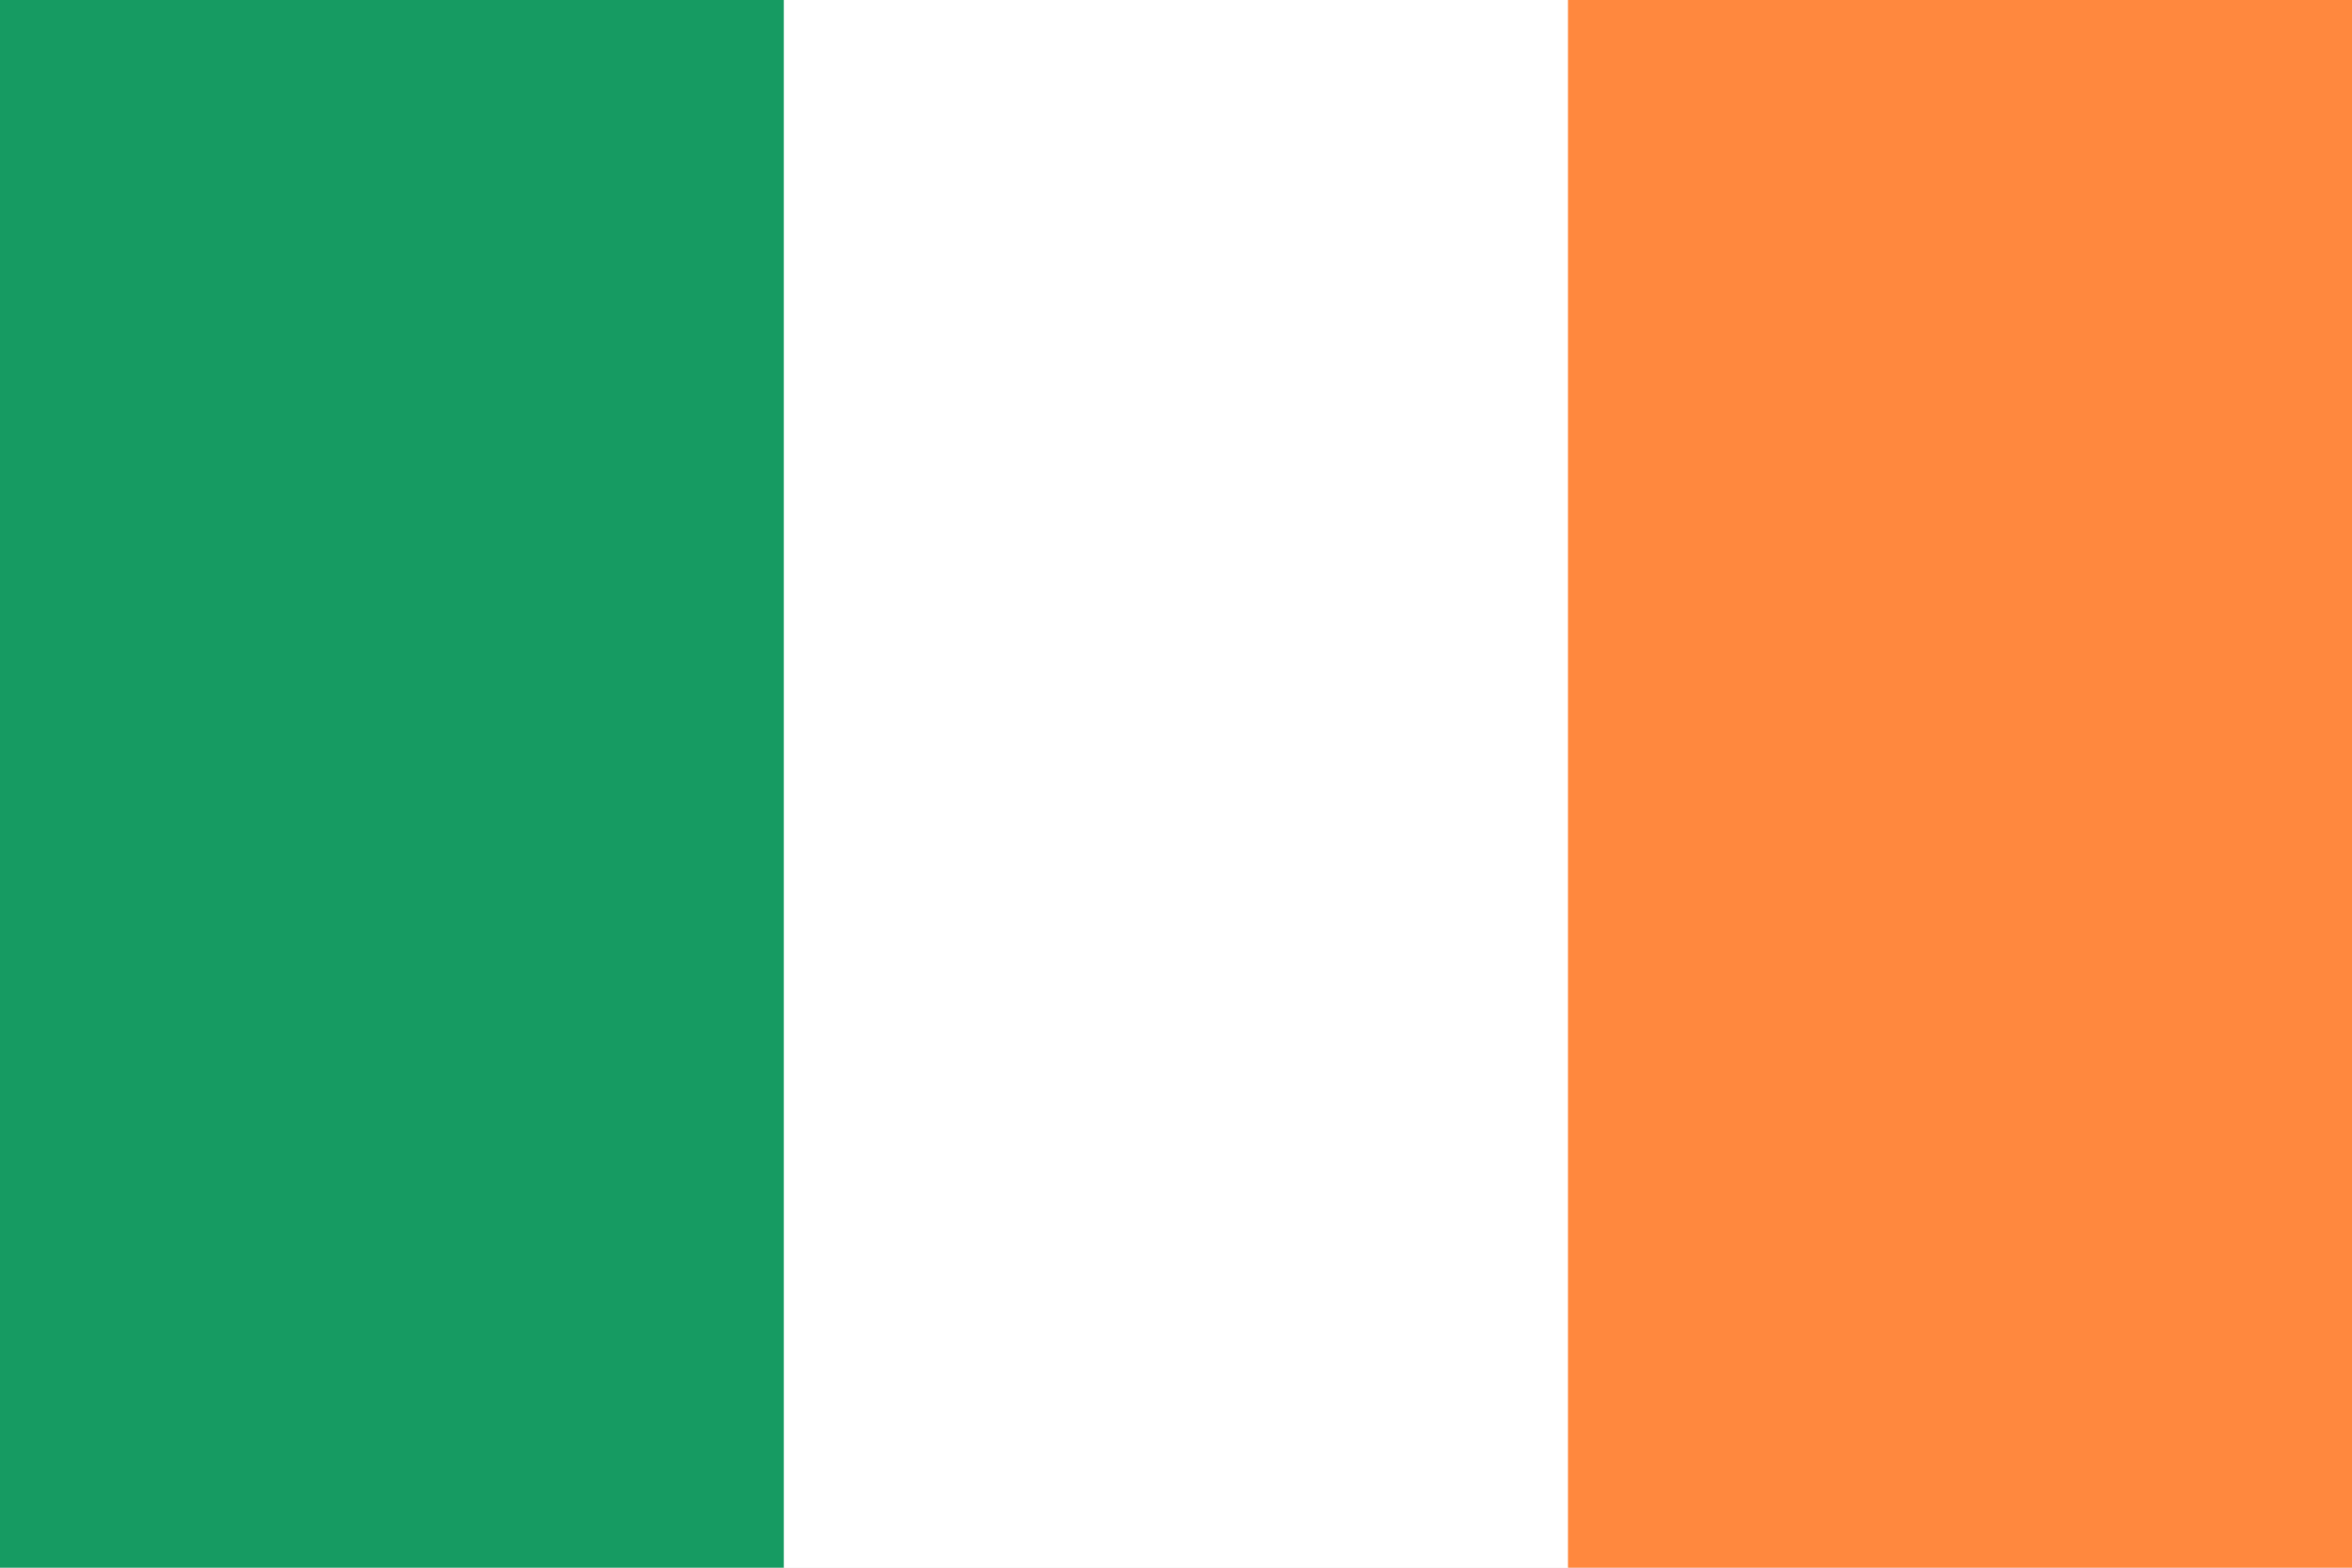
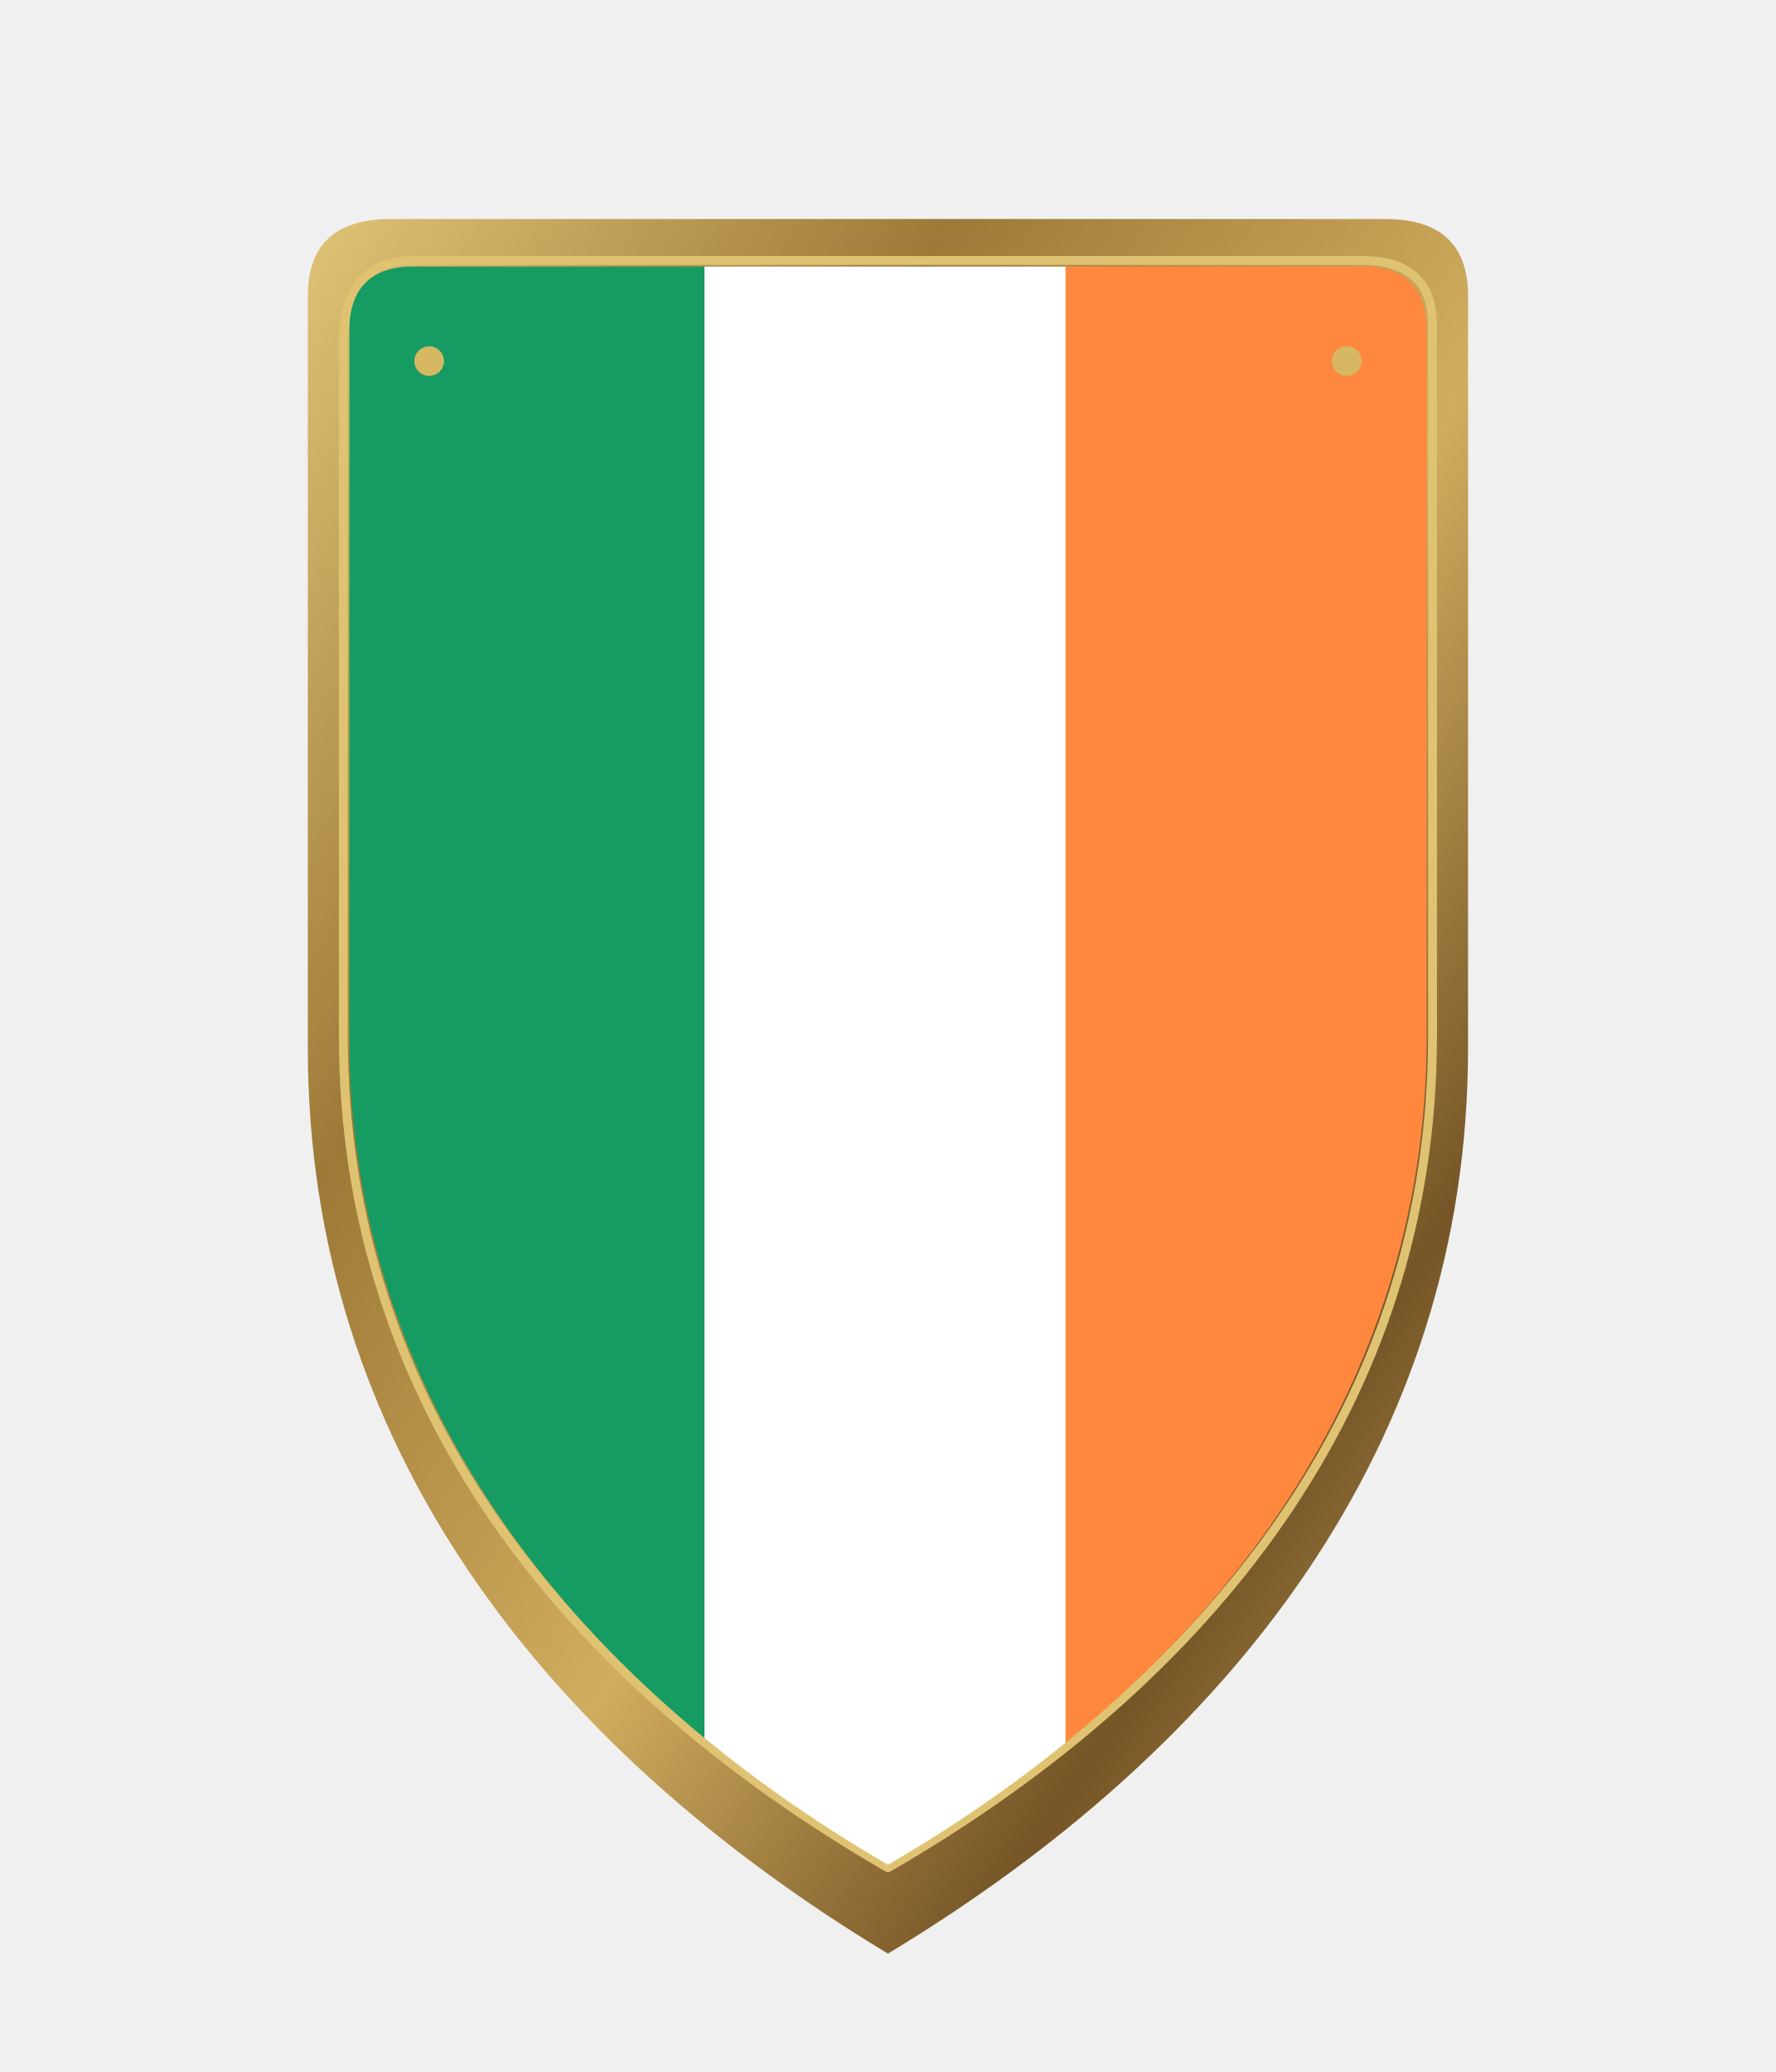
- <svg xmlns="http://www.w3.org/2000/svg" width="900" height="600">
-   <rect fill="#169b62" width="300" height="600" />
-   <rect fill="#fff" x="300" width="300" height="600" />
-   <rect fill="#ff883e" x="600" width="300" height="600" />
+ <svg xmlns="http://www.w3.org/2000/svg" viewBox="0 0 600 700" width="600" height="700">
+   <defs>
+     <linearGradient id="antique-brass" x1="0%" y1="0%" x2="100%" y2="100%">
+       <stop offset="0%" stop-color="#e0c477" />
+       <stop offset="28%" stop-color="#9d7937" />
+       <stop offset="55%" stop-color="#d1ad5f" />
+       <stop offset="78%" stop-color="#755526" />
+       <stop offset="100%" stop-color="#c9a85d" />
+     </linearGradient>
+     <linearGradient id="dark-edge" x1="0%" y1="0%" x2="0%" y2="100%">
+       <stop offset="0%" stop-color="#40392f" />
+       <stop offset="100%" stop-color="#171916" />
+     </linearGradient>
+     <clipPath id="shield-clip">
+       <path d="         M 118 112         Q 118 90 140 90         L 460 90         Q 482 90 482 112         L 482 350         C 482 470 410 566 300 630         C 190 566 118 470 118 350         Z" />
+     </clipPath>
+   </defs>
+   <g id="shield" filter="url(#shield-shadow)">
+     <path id="shield-outer" d="             M 104 100             Q 104 74 132 74             L 468 74             Q 496 74 496 100             L 496 354             C 496 488 416 590 300 660             C 184 590 104 488 104 354             Z" fill="url(#antique-brass)" stroke="#3b2b16" stroke-width="0" stroke-linejoin="round" />
+     <path id="shield-recess" d="             M 116 116             Q 116 88 140 88             L 460 88             Q 484 88 484 110             L 484 350             C 484 474 409 568 300 631             C 191 568 116 474 116 350             Z" fill="#00000000" stroke="#dfc373" stroke-width="3" stroke-linejoin="round" />
+     <g id="flag-art" clip-path="url(#shield-clip)" filter="url(#paper-grain)">
+       <rect x="118" y="90" width="124" height="540" fill="#169b62" />
+       <rect x="238" y="90" width="124" height="540" fill="#fff" />
+       <rect x="360" y="90" width="124" height="540" fill="#ff883e" />
+     </g>
+     <g fill="#d6b863" stroke="#4b351a" stroke-width="0">
+       <circle cx="145" cy="122" r="5" />
+       <circle cx="455" cy="122" r="5" />
+     </g>
+   </g>
</svg>
